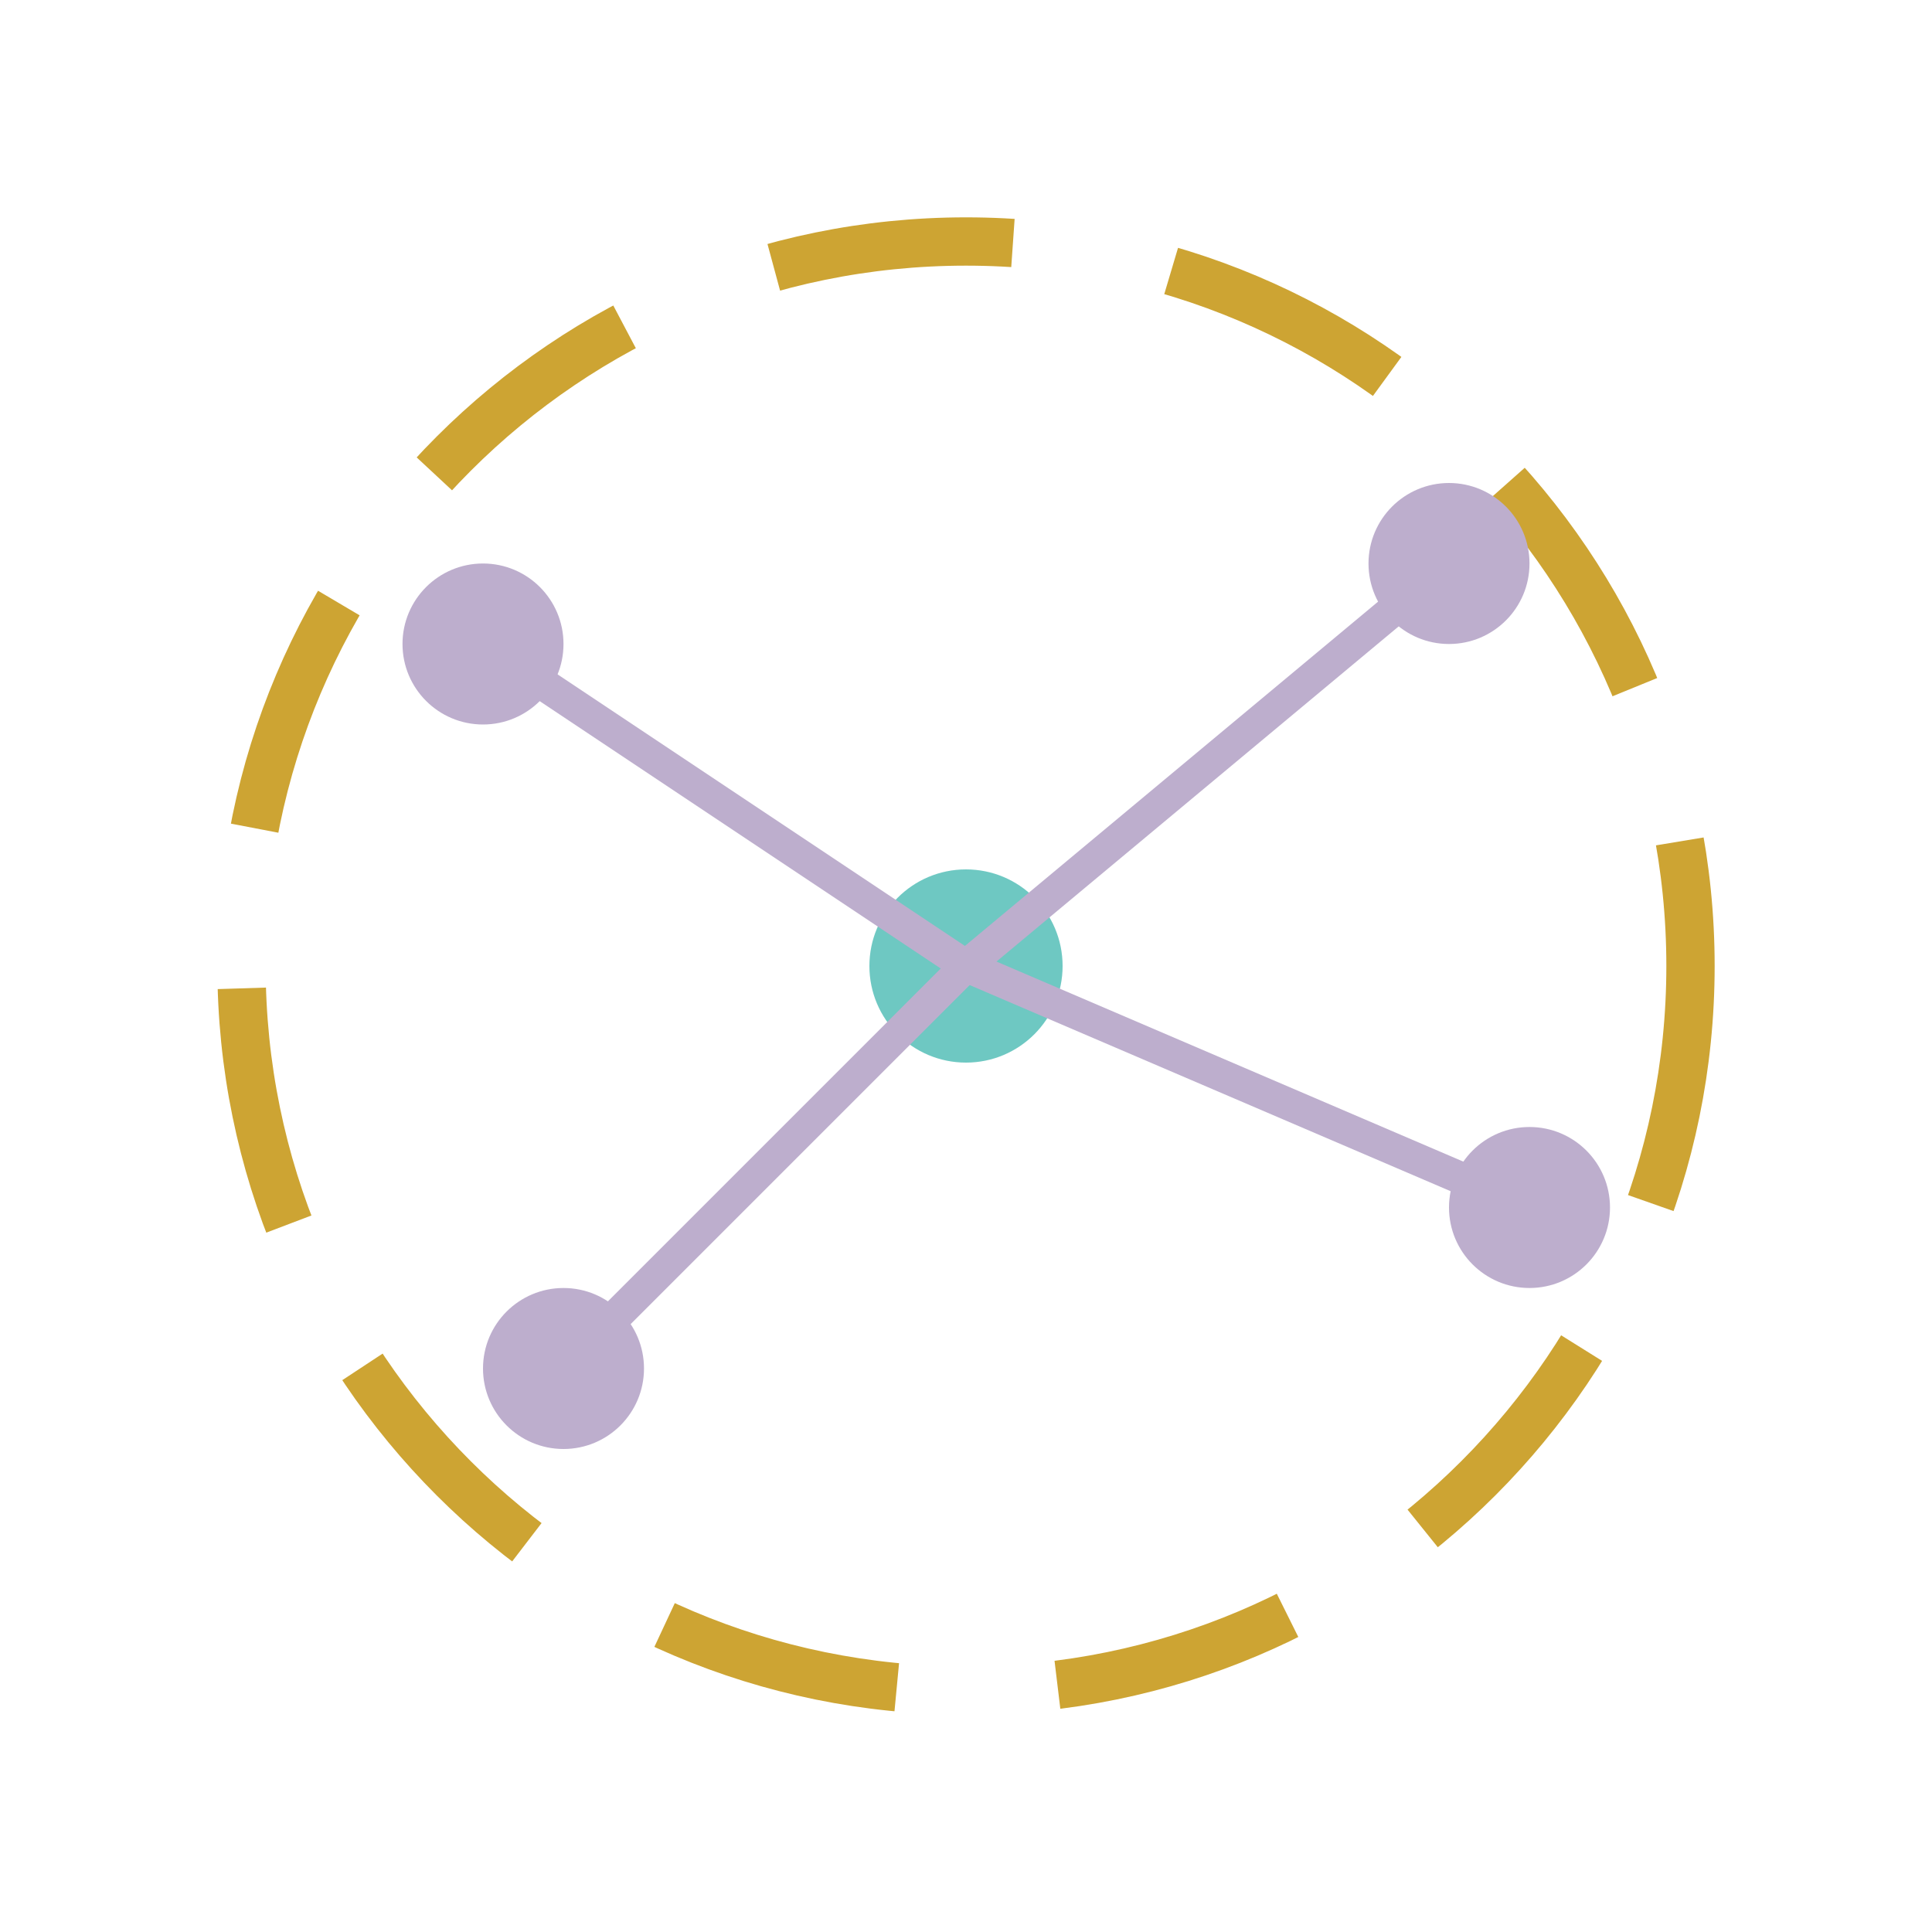
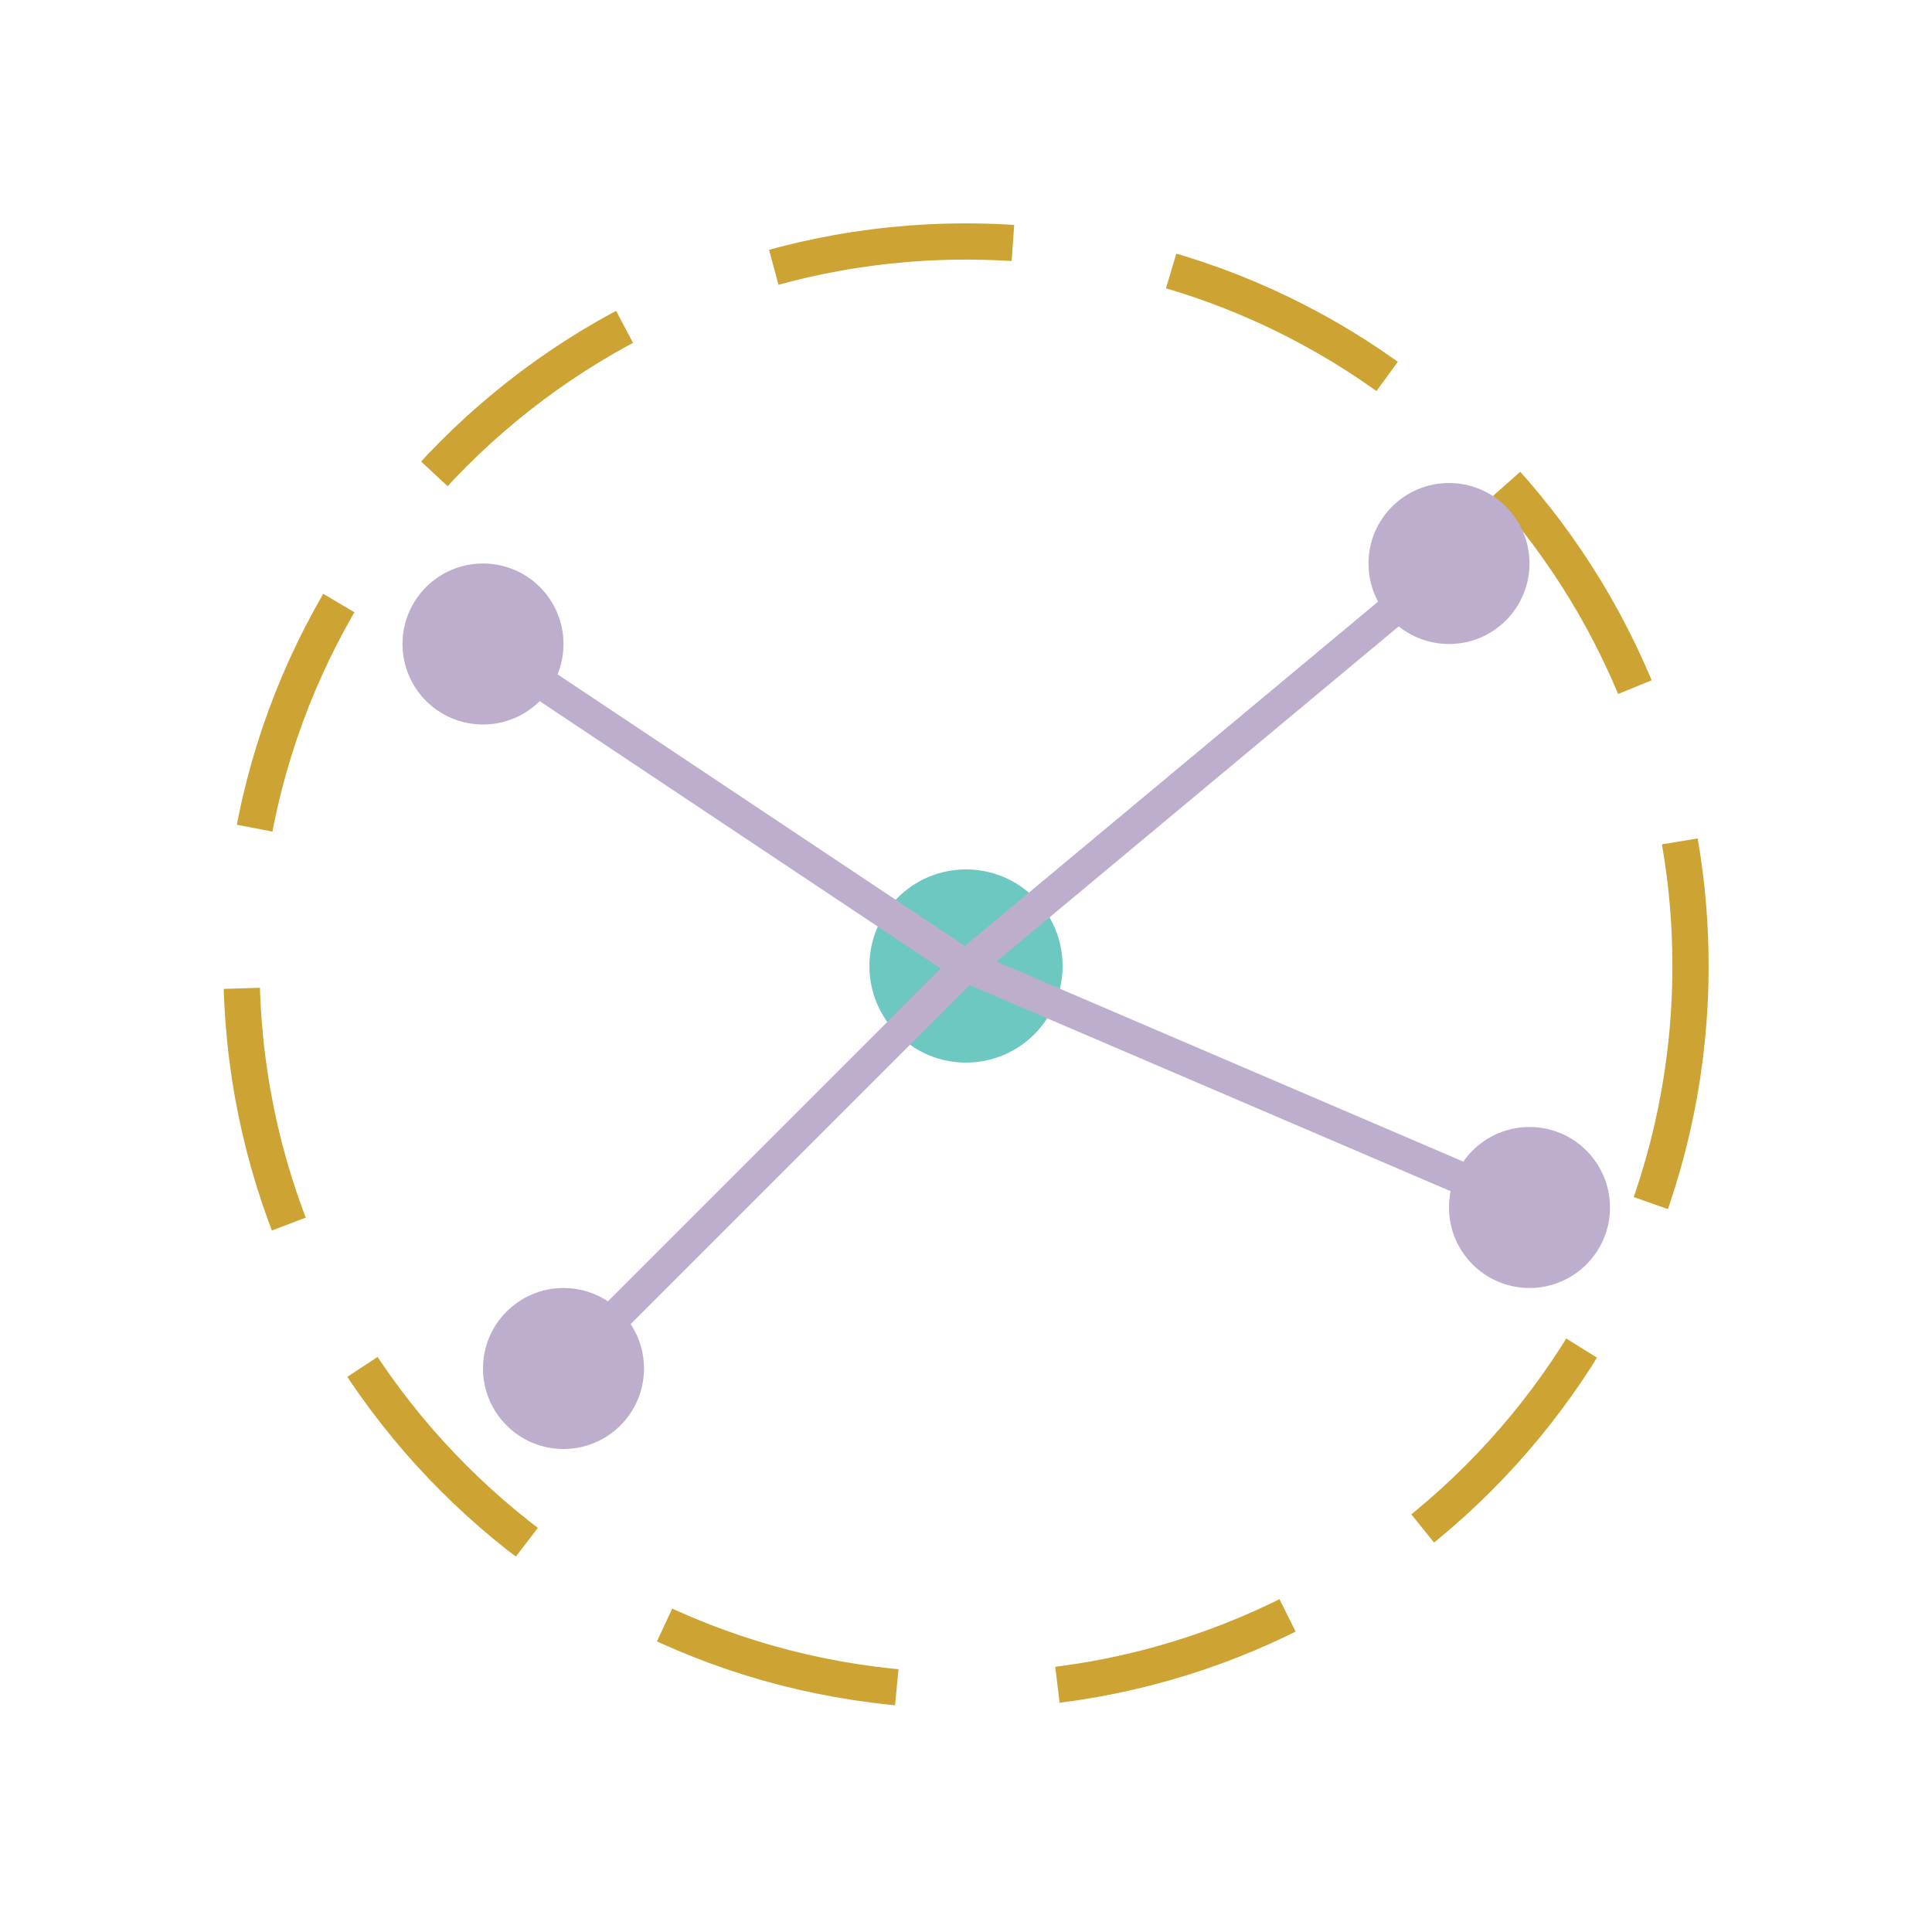
<svg xmlns="http://www.w3.org/2000/svg" width="120" height="120" viewBox="0 0 120 120">
-   <circle cx="60" cy="60" r="45" stroke="#CDA433" stroke-width="3" fill="none" stroke-dasharray="15, 10">
-     <animateTransform attributeName="transform" type="rotate" from="0 60 60" to="360 60 60" dur="20s" repeatCount="indefinite" />
+   <circle cx="60" cy="60" r="45" stroke="#CDA433" stroke-width="2.25" fill="none" stroke-dasharray="15, 10">
+     <animateTransform attributeName="transform" type="rotate" from="0 60 60" to="360 60 60" dur="15s" repeatCount="indefinite" />
  </circle>
  <circle cx="60" cy="60" r="6" fill="#6EC8C2">
-     <animate attributeName="r" values="6;7;6" dur="3s" repeatCount="indefinite" />
+     <animate attributeName="r" values="6;9;6" dur="3s" repeatCount="indefinite" />
  </circle>
  <g stroke="#BDAECD" stroke-width="2">
    <line x1="60" y1="60" x2="30" y2="40" />
    <circle cx="30" cy="40" r="4" fill="#BDAECD" />
    <line x1="60" y1="60" x2="90" y2="35" />
    <circle cx="90" cy="35" r="4" fill="#BDAECD" />
    <line x1="60" y1="60" x2="95" y2="75" />
    <circle cx="95" cy="75" r="4" fill="#BDAECD" />
    <line x1="60" y1="60" x2="35" y2="85" />
    <circle cx="35" cy="85" r="4" fill="#BDAECD" />
-     <animate attributeName="opacity" values="1;0.6;1" dur="4s" repeatCount="indefinite" />
+     <animate attributeName="opacity" values="1;0.25;1" dur="3s" repeatCount="indefinite" />
  </g>
</svg>
